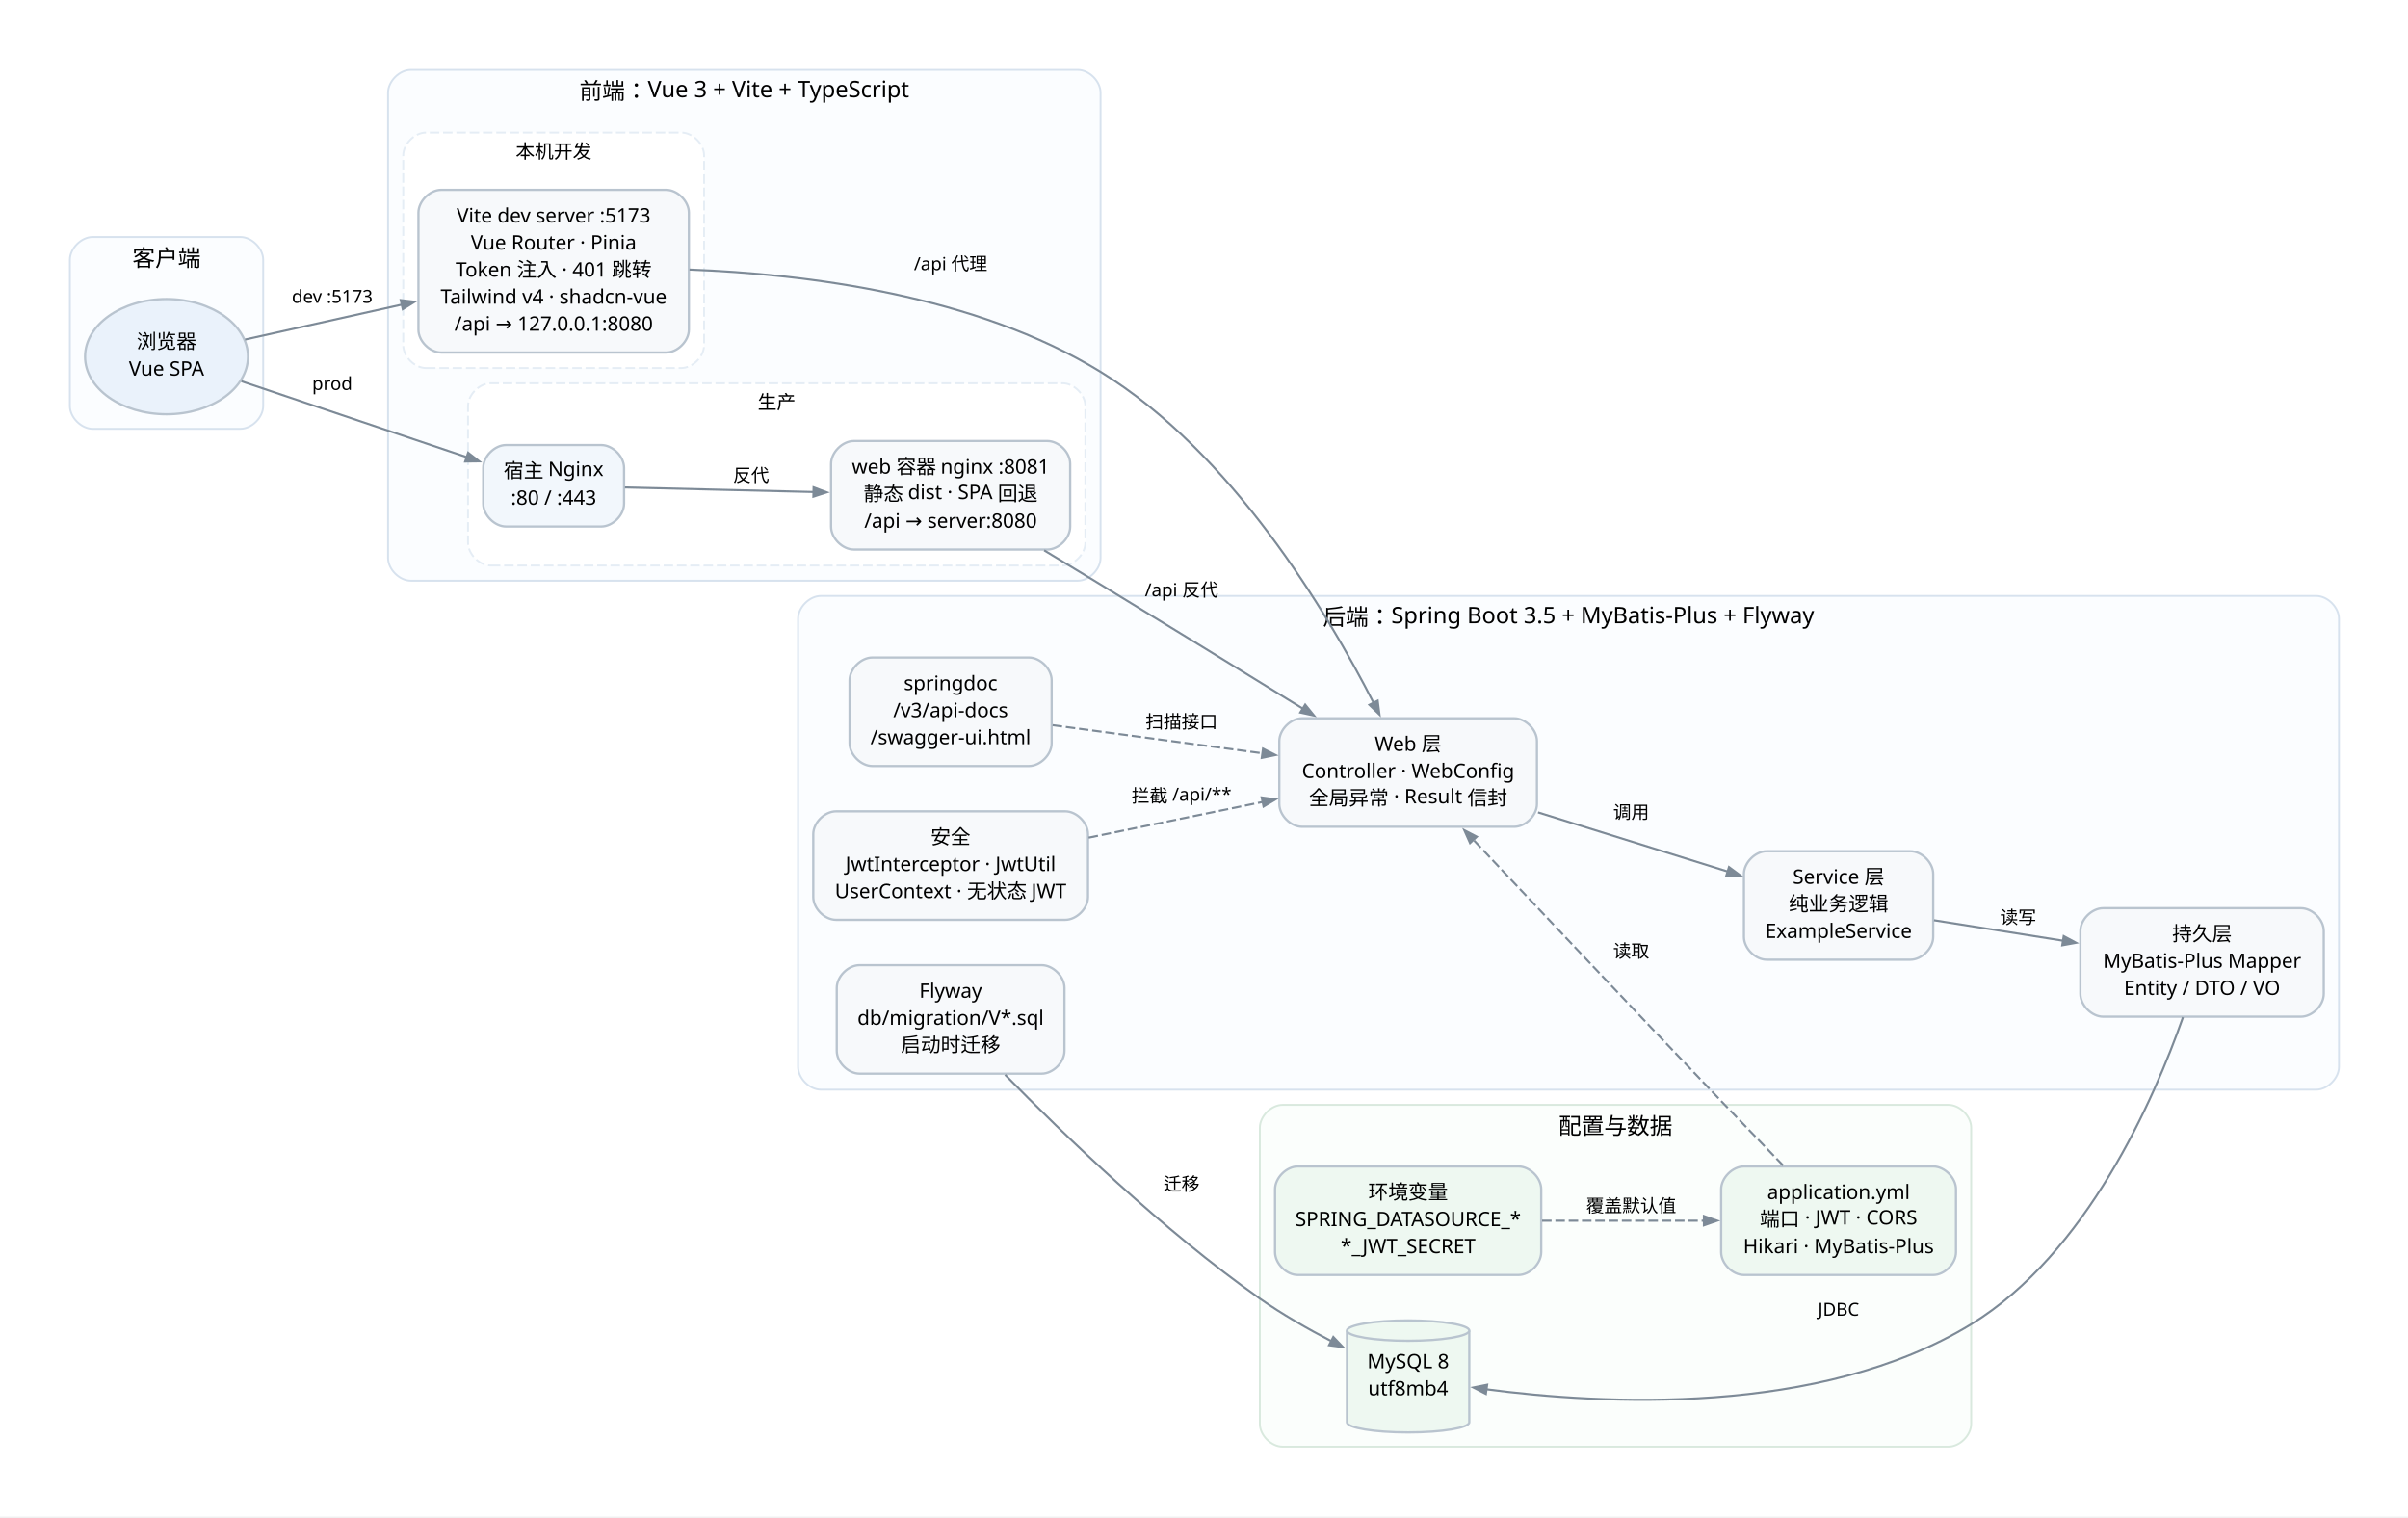
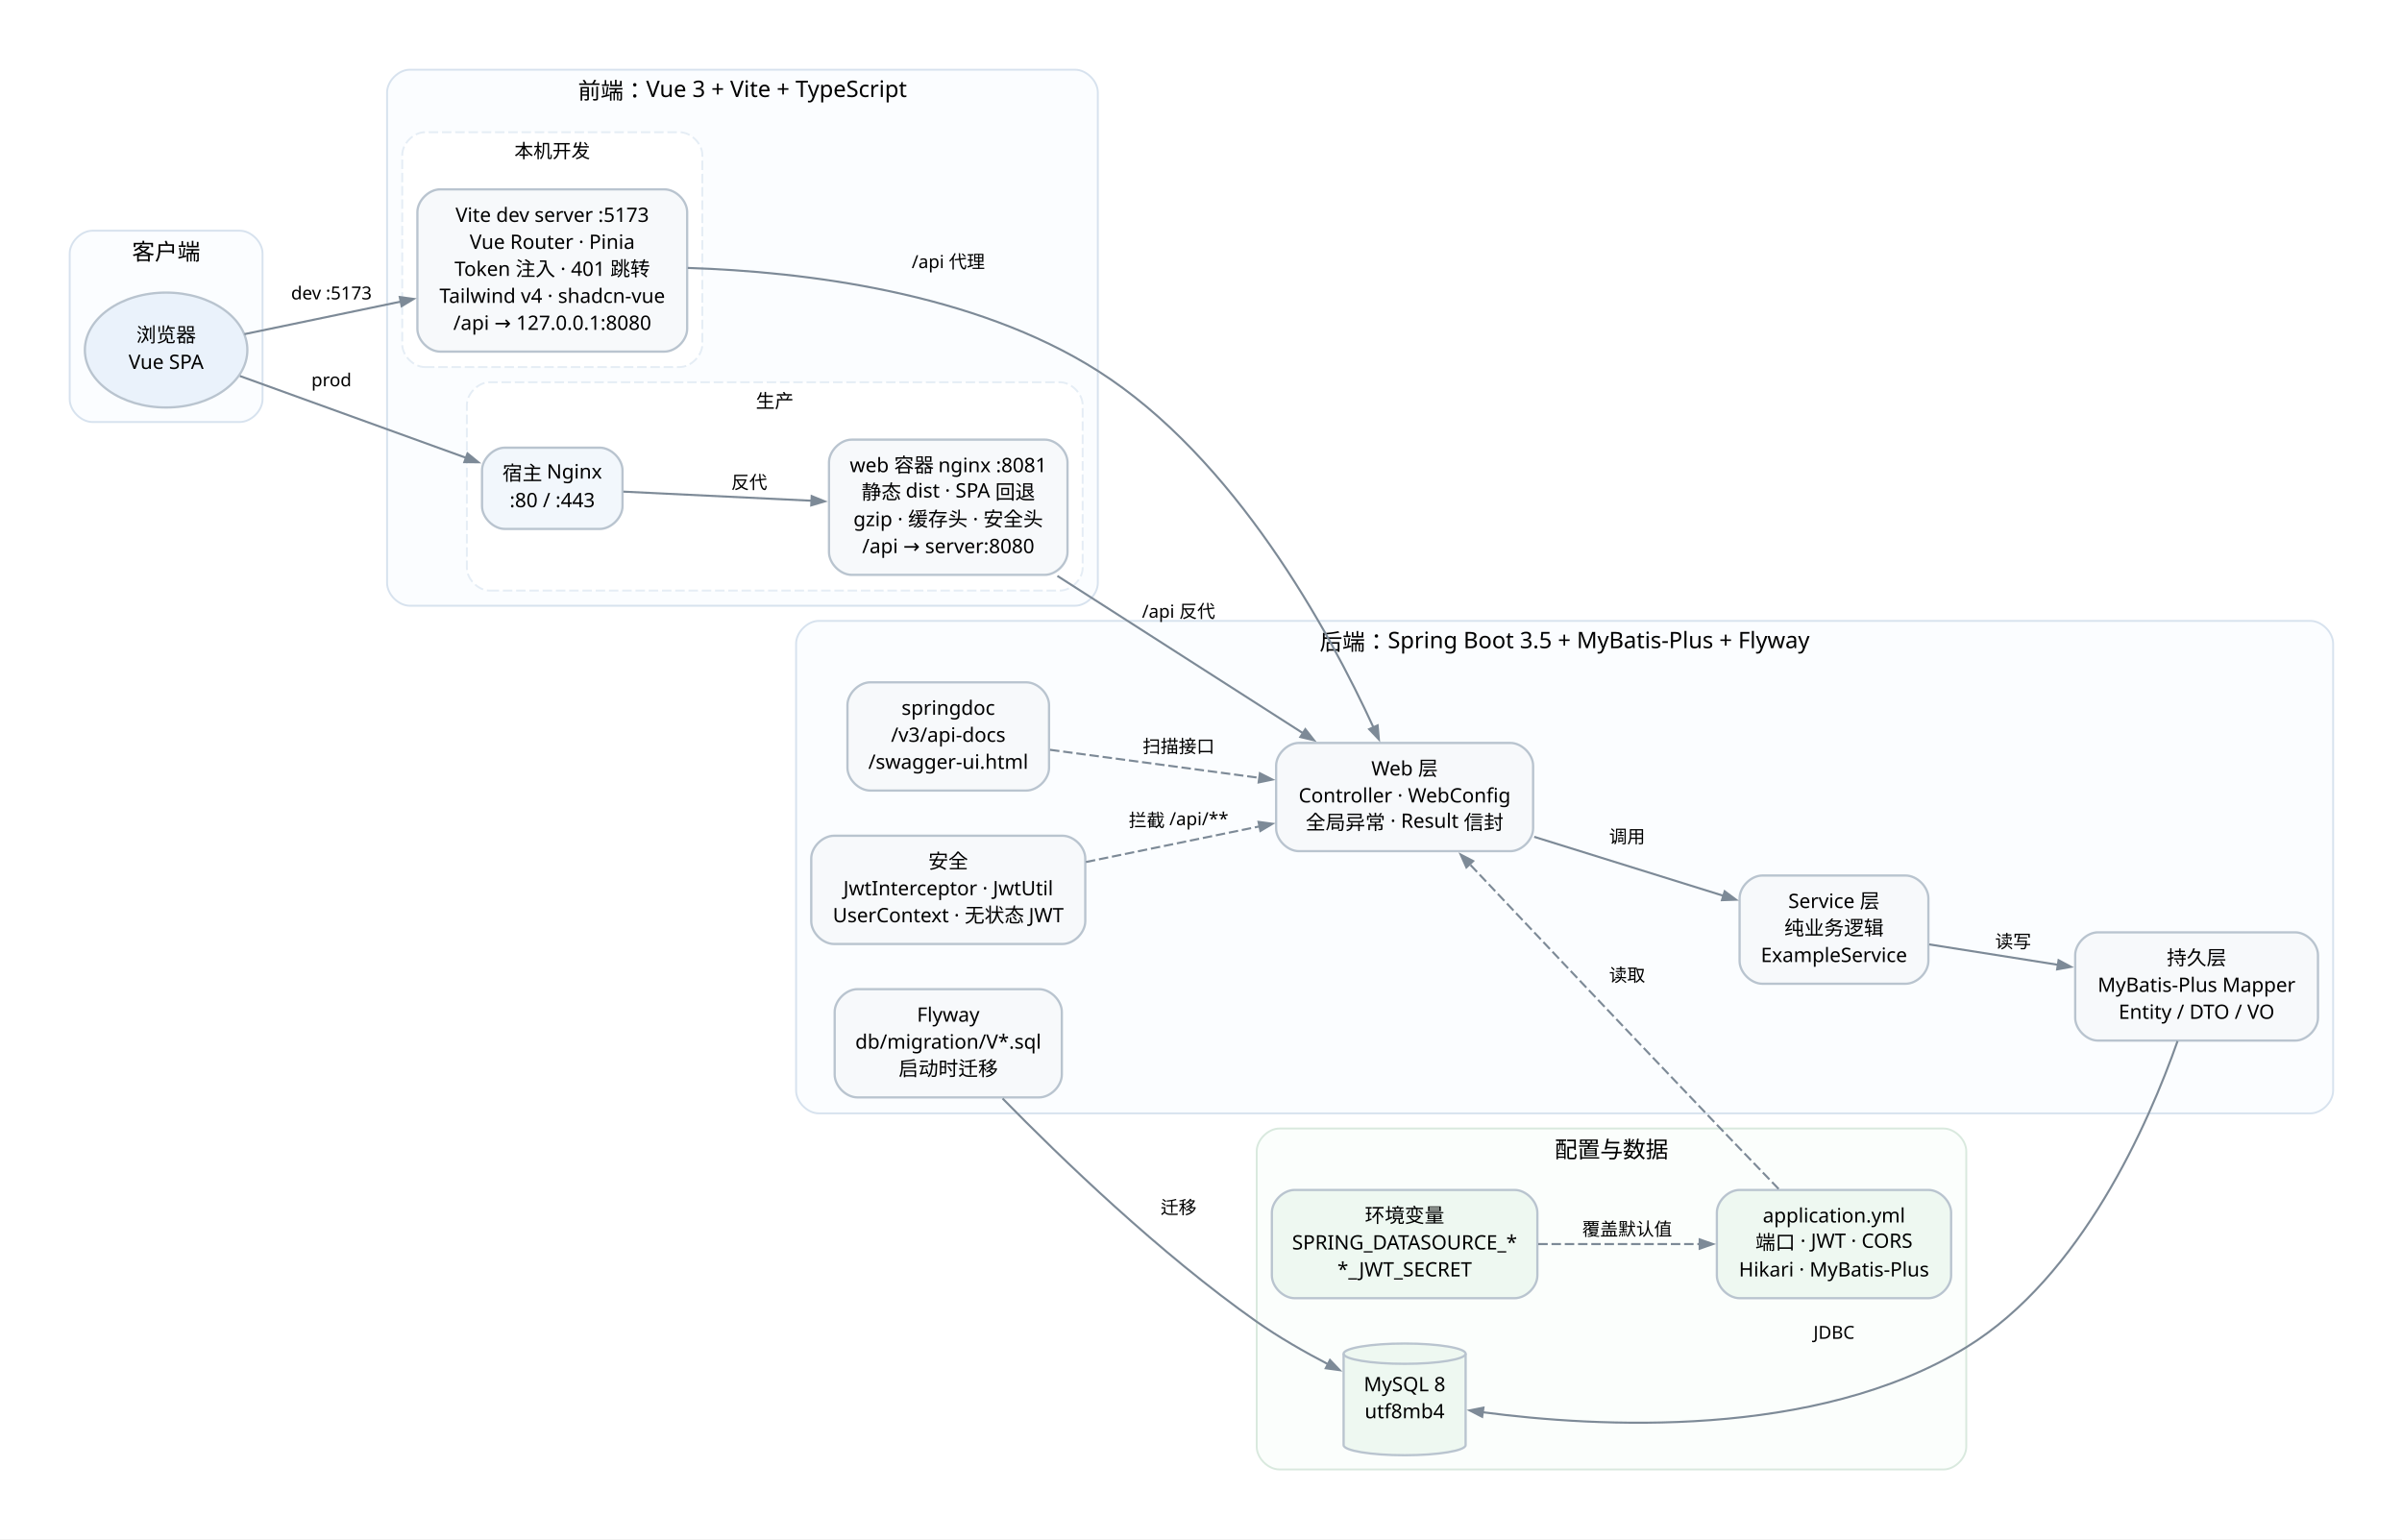
- <svg xmlns="http://www.w3.org/2000/svg" width="1268pt" height="799pt" viewBox="0.00 0.00 1268.00 799.00">
-   <g id="graph0" class="graph" transform="scale(1 1) rotate(0) translate(28.8 769.8)">
-     <polygon fill="#ffffff" stroke="none" points="-28.8,28.8 -28.8,-769.8 1239.64,-769.8 1239.64,28.8 -28.8,28.8" />
+ <svg xmlns="http://www.w3.org/2000/svg" width="1268pt" height="813pt" viewBox="0.00 0.00 1268.00 813.00">
+   <g id="graph0" class="graph" transform="scale(1 1) rotate(0) translate(28.8 783.8)">
+     <polygon fill="#ffffff" stroke="none" points="-28.8,28.8 -28.8,-783.8 1239.64,-783.8 1239.64,28.8 -28.8,28.8" />
    <g id="clust1" class="cluster">
-       <path fill="#fbfdff" stroke="#d7e2ee" d="M20,-544C20,-544 97.79,-544 97.79,-544 103.79,-544 109.79,-550 109.79,-556 109.79,-556 109.79,-633 109.79,-633 109.79,-639 103.79,-645 97.79,-645 97.79,-645 20,-645 20,-645 14,-645 8,-639 8,-633 8,-633 8,-556 8,-556 8,-550 14,-544 20,-544" />
-       <text xml:space="preserve" text-anchor="middle" x="58.89" y="-629.6" font-family="Microsoft YaHei" font-size="12.00">客户端</text>
+       <path fill="#fbfdff" stroke="#d7e2ee" d="M20,-561C20,-561 97.79,-561 97.79,-561 103.79,-561 109.79,-567 109.79,-573 109.79,-573 109.79,-650 109.79,-650 109.79,-656 103.79,-662 97.79,-662 97.79,-662 20,-662 20,-662 14,-662 8,-656 8,-650 8,-650 8,-573 8,-573 8,-567 14,-561 20,-561" />
+       <text xml:space="preserve" text-anchor="middle" x="58.89" y="-646.6" font-family="Microsoft YaHei" font-size="12.00">客户端</text>
    </g>
    <g id="clust2" class="cluster">
-       <path fill="#fbfdff" stroke="#d7e2ee" d="M187.54,-464C187.54,-464 538.73,-464 538.73,-464 544.73,-464 550.73,-470 550.73,-476 550.73,-476 550.73,-721 550.73,-721 550.73,-727 544.73,-733 538.73,-733 538.73,-733 187.54,-733 187.54,-733 181.54,-733 175.54,-727 175.54,-721 175.54,-721 175.54,-476 175.54,-476 175.54,-470 181.54,-464 187.54,-464" />
-       <text xml:space="preserve" text-anchor="middle" x="363.13" y="-717.6" font-family="Microsoft YaHei" font-size="12.00">前端：Vue 3 + Vite + TypeScript</text>
+       <path fill="#fbfdff" stroke="#d7e2ee" d="M187.54,-464C187.54,-464 538.73,-464 538.73,-464 544.73,-464 550.73,-470 550.73,-476 550.73,-476 550.73,-735 550.73,-735 550.73,-741 544.73,-747 538.73,-747 538.73,-747 187.54,-747 187.54,-747 181.54,-747 175.54,-741 175.54,-735 175.54,-735 175.54,-476 175.54,-476 175.54,-470 181.54,-464 187.54,-464" />
+       <text xml:space="preserve" text-anchor="middle" x="363.13" y="-731.6" font-family="Microsoft YaHei" font-size="12.00">前端：Vue 3 + Vite + TypeScript</text>
    </g>
    <g id="clust3" class="cluster">
-       <path fill="#ffffff" stroke="#e5edf5" stroke-dasharray="5,2" d="M195.54,-576C195.54,-576 329.95,-576 329.95,-576 335.95,-576 341.95,-582 341.95,-588 341.95,-588 341.95,-688 341.95,-688 341.95,-694 335.95,-700 329.95,-700 329.95,-700 195.54,-700 195.54,-700 189.54,-700 183.54,-694 183.54,-688 183.54,-688 183.54,-588 183.54,-588 183.54,-582 189.54,-576 195.54,-576" />
-       <text xml:space="preserve" text-anchor="middle" x="262.74" y="-686.5" font-family="Microsoft YaHei" font-size="10.00">本机开发</text>
+       <path fill="#ffffff" stroke="#e5edf5" stroke-dasharray="5,2" d="M195.54,-590C195.54,-590 329.95,-590 329.95,-590 335.95,-590 341.95,-596 341.95,-602 341.95,-602 341.95,-702 341.95,-702 341.95,-708 335.95,-714 329.95,-714 329.95,-714 195.54,-714 195.54,-714 189.54,-714 183.54,-708 183.54,-702 183.54,-702 183.54,-602 183.54,-602 183.54,-596 189.54,-590 195.54,-590" />
+       <text xml:space="preserve" text-anchor="middle" x="262.74" y="-700.5" font-family="Microsoft YaHei" font-size="10.00">本机开发</text>
    </g>
    <g id="clust4" class="cluster">
-       <path fill="#ffffff" stroke="#e5edf5" stroke-dasharray="5,2" d="M229.66,-472C229.66,-472 530.73,-472 530.73,-472 536.73,-472 542.73,-478 542.73,-484 542.73,-484 542.73,-556 542.73,-556 542.73,-562 536.73,-568 530.73,-568 530.73,-568 229.66,-568 229.66,-568 223.66,-568 217.66,-562 217.66,-556 217.66,-556 217.66,-484 217.66,-484 217.66,-478 223.66,-472 229.66,-472" />
-       <text xml:space="preserve" text-anchor="middle" x="380.2" y="-554.5" font-family="Microsoft YaHei" font-size="10.00">生产</text>
+       <path fill="#ffffff" stroke="#e5edf5" stroke-dasharray="5,2" d="M229.66,-472C229.66,-472 530.73,-472 530.73,-472 536.73,-472 542.73,-478 542.73,-484 542.73,-484 542.73,-570 542.73,-570 542.73,-576 536.73,-582 530.73,-582 530.73,-582 229.66,-582 229.66,-582 223.66,-582 217.66,-576 217.66,-570 217.66,-570 217.66,-484 217.66,-484 217.66,-478 223.66,-472 229.66,-472" />
+       <text xml:space="preserve" text-anchor="middle" x="380.2" y="-568.5" font-family="Microsoft YaHei" font-size="10.00">生产</text>
    </g>
    <g id="clust5" class="cluster">
      <path fill="#fbfdff" stroke="#d7e2ee" d="M403.45,-196C403.45,-196 1190.84,-196 1190.84,-196 1196.84,-196 1202.84,-202 1202.84,-208 1202.84,-208 1202.84,-444 1202.84,-444 1202.84,-450 1196.84,-456 1190.84,-456 1190.84,-456 403.45,-456 403.45,-456 397.45,-456 391.45,-450 391.45,-444 391.45,-444 391.45,-208 391.45,-208 391.45,-202 397.45,-196 403.45,-196" />
      <text xml:space="preserve" text-anchor="middle" x="797.14" y="-440.6" font-family="Microsoft YaHei" font-size="12.00">后端：Spring Boot 3.5 + MyBatis-Plus + Flyway</text>
    </g>
    <g id="clust6" class="cluster">
      <path fill="#fbfefc" stroke="#d9e9de" d="M646.61,-8C646.61,-8 997.18,-8 997.18,-8 1003.18,-8 1009.18,-14 1009.18,-20 1009.18,-20 1009.18,-176 1009.18,-176 1009.18,-182 1003.18,-188 997.18,-188 997.18,-188 646.61,-188 646.61,-188 640.61,-188 634.61,-182 634.61,-176 634.61,-176 634.61,-20 634.61,-20 634.61,-14 640.61,-8 646.61,-8" />
      <text xml:space="preserve" text-anchor="middle" x="821.89" y="-172.6" font-family="Microsoft YaHei" font-size="12.00">配置与数据</text>
    </g>
    <g id="node1" class="node">
-       <ellipse fill="#eaf2fb" stroke="#b9c4cf" stroke-width="1.2" cx="58.89" cy="-582" rx="42.89" ry="30.33" />
-       <text xml:space="preserve" text-anchor="middle" x="58.89" y="-586.27" font-family="Microsoft YaHei" font-size="10.50">浏览器</text>
-       <text xml:space="preserve" text-anchor="middle" x="58.89" y="-572.02" font-family="Microsoft YaHei" font-size="10.50">Vue SPA</text>
+       <ellipse fill="#eaf2fb" stroke="#b9c4cf" stroke-width="1.2" cx="58.89" cy="-599" rx="42.89" ry="30.33" />
+       <text xml:space="preserve" text-anchor="middle" x="58.89" y="-603.27" font-family="Microsoft YaHei" font-size="10.50">浏览器</text>
+       <text xml:space="preserve" text-anchor="middle" x="58.89" y="-589.02" font-family="Microsoft YaHei" font-size="10.50">Vue SPA</text>
    </g>
    <g id="node2" class="node">
-       <path fill="#f7f9fb" stroke="#b9c4cf" stroke-width="1.2" d="M321.95,-669.83C321.95,-669.83 203.54,-669.83 203.54,-669.83 197.54,-669.83 191.54,-663.83 191.54,-657.83 191.54,-657.83 191.54,-596.17 191.54,-596.17 191.54,-590.17 197.54,-584.17 203.54,-584.17 203.54,-584.17 321.95,-584.17 321.95,-584.17 327.95,-584.17 333.95,-590.17 333.95,-596.17 333.95,-596.17 333.95,-657.83 333.95,-657.83 333.95,-663.83 327.95,-669.83 321.95,-669.83" />
-       <text xml:space="preserve" text-anchor="middle" x="262.74" y="-652.65" font-family="Microsoft YaHei" font-size="10.50">Vite dev server :5173</text>
-       <text xml:space="preserve" text-anchor="middle" x="262.74" y="-638.4" font-family="Microsoft YaHei" font-size="10.50">Vue Router · Pinia</text>
-       <text xml:space="preserve" text-anchor="middle" x="262.74" y="-624.15" font-family="Microsoft YaHei" font-size="10.50">Token 注入 · 401 跳转</text>
-       <text xml:space="preserve" text-anchor="middle" x="262.74" y="-609.9" font-family="Microsoft YaHei" font-size="10.50">Tailwind v4 · shadcn-vue</text>
-       <text xml:space="preserve" text-anchor="middle" x="262.74" y="-595.65" font-family="Microsoft YaHei" font-size="10.50">/api → 127.0.0.1:8080</text>
+       <path fill="#f7f9fb" stroke="#b9c4cf" stroke-width="1.2" d="M321.95,-683.83C321.95,-683.83 203.54,-683.83 203.54,-683.83 197.54,-683.83 191.54,-677.83 191.54,-671.83 191.54,-671.83 191.54,-610.17 191.54,-610.17 191.54,-604.17 197.54,-598.17 203.54,-598.17 203.54,-598.17 321.95,-598.17 321.95,-598.17 327.95,-598.17 333.95,-604.17 333.95,-610.17 333.95,-610.17 333.95,-671.83 333.95,-671.83 333.95,-677.83 327.95,-683.83 321.95,-683.83" />
+       <text xml:space="preserve" text-anchor="middle" x="262.74" y="-666.65" font-family="Microsoft YaHei" font-size="10.50">Vite dev server :5173</text>
+       <text xml:space="preserve" text-anchor="middle" x="262.74" y="-652.4" font-family="Microsoft YaHei" font-size="10.50">Vue Router · Pinia</text>
+       <text xml:space="preserve" text-anchor="middle" x="262.74" y="-638.15" font-family="Microsoft YaHei" font-size="10.50">Token 注入 · 401 跳转</text>
+       <text xml:space="preserve" text-anchor="middle" x="262.74" y="-623.9" font-family="Microsoft YaHei" font-size="10.50">Tailwind v4 · shadcn-vue</text>
+       <text xml:space="preserve" text-anchor="middle" x="262.74" y="-609.65" font-family="Microsoft YaHei" font-size="10.50">/api → 127.0.0.1:8080</text>
    </g>
    <g id="edge1" class="edge">
-       <path fill="none" stroke="#7d8a97" stroke-width="1.1" d="M100.25,-591C123.92,-596.27 154.63,-603.12 182.91,-609.43" />
-       <polygon fill="#7d8a97" stroke="#7d8a97" stroke-width="1.1" points="182.22,-611.78 189.58,-610.91 183.28,-607 182.22,-611.78" />
-       <text xml:space="preserve" text-anchor="middle" x="146.16" y="-610.32" font-family="Microsoft YaHei" font-size="9.50">dev :5173</text>
+       <path fill="none" stroke="#7d8a97" stroke-width="1.1" d="M100.25,-607.4C123.92,-612.32 154.63,-618.71 182.91,-624.6" />
+       <polygon fill="#7d8a97" stroke="#7d8a97" stroke-width="1.1" points="182.23,-626.96 189.58,-625.98 183.22,-622.16 182.23,-626.96" />
+       <text xml:space="preserve" text-anchor="middle" x="146.16" y="-625.73" font-family="Microsoft YaHei" font-size="9.50">dev :5173</text>
    </g>
    <g id="node3" class="node">
-       <path fill="#f2f7fc" stroke="#b9c4cf" stroke-width="1.2" d="M287.82,-535.45C287.82,-535.45 237.66,-535.45 237.66,-535.45 231.66,-535.45 225.66,-529.45 225.66,-523.45 225.66,-523.45 225.66,-504.55 225.66,-504.55 225.66,-498.55 231.66,-492.55 237.66,-492.55 237.66,-492.55 287.82,-492.55 287.82,-492.55 293.82,-492.55 299.82,-498.55 299.82,-504.55 299.82,-504.55 299.82,-523.45 299.82,-523.45 299.82,-529.45 293.82,-535.45 287.82,-535.45" />
-       <text xml:space="preserve" text-anchor="middle" x="262.74" y="-518.27" font-family="Microsoft YaHei" font-size="10.50">宿主 Nginx</text>
-       <text xml:space="preserve" text-anchor="middle" x="262.74" y="-504.02" font-family="Microsoft YaHei" font-size="10.50">:80 / :443</text>
+       <path fill="#f2f7fc" stroke="#b9c4cf" stroke-width="1.2" d="M287.82,-547.45C287.82,-547.45 237.66,-547.45 237.66,-547.45 231.66,-547.45 225.66,-541.45 225.66,-535.45 225.66,-535.45 225.66,-516.55 225.66,-516.55 225.66,-510.55 231.66,-504.55 237.66,-504.55 237.66,-504.55 287.82,-504.55 287.82,-504.55 293.82,-504.55 299.82,-510.55 299.82,-516.55 299.82,-516.55 299.82,-535.45 299.82,-535.45 299.82,-541.45 293.82,-547.45 287.82,-547.45" />
+       <text xml:space="preserve" text-anchor="middle" x="262.74" y="-530.27" font-family="Microsoft YaHei" font-size="10.50">宿主 Nginx</text>
+       <text xml:space="preserve" text-anchor="middle" x="262.74" y="-516.02" font-family="Microsoft YaHei" font-size="10.50">:80 / :443</text>
    </g>
    <g id="edge2" class="edge">
-       <path fill="none" stroke="#7d8a97" stroke-width="1.1" d="M98.33,-569.05C132.26,-557.62 181.71,-540.96 217.31,-528.97" />
-       <polygon fill="#7d8a97" stroke="#7d8a97" stroke-width="1.1" points="217.71,-531.42 223.57,-526.86 216.15,-526.77 217.71,-531.42" />
-       <text xml:space="preserve" text-anchor="middle" x="146.16" y="-564.48" font-family="Microsoft YaHei" font-size="9.50">prod</text>
+       <path fill="none" stroke="#7d8a97" stroke-width="1.1" d="M97.86,-585.27C131.83,-572.98 181.66,-554.96 217.44,-542.02" />
+       <polygon fill="#7d8a97" stroke="#7d8a97" stroke-width="1.1" points="217.99,-544.43 223.74,-539.74 216.32,-539.82 217.99,-544.43" />
+       <text xml:space="preserve" text-anchor="middle" x="146.16" y="-579.86" font-family="Microsoft YaHei" font-size="9.50">prod</text>
    </g>
    <g id="node5" class="node">
      <path fill="#f7f9fb" stroke="#b9c4cf" stroke-width="1.2" d="M768.52,-391.57C768.52,-391.57 656.86,-391.57 656.86,-391.57 650.86,-391.57 644.86,-385.57 644.86,-379.57 644.86,-379.57 644.86,-346.43 644.86,-346.43 644.86,-340.43 650.86,-334.43 656.86,-334.43 656.86,-334.43 768.52,-334.43 768.52,-334.43 774.52,-334.43 780.52,-340.43 780.52,-346.43 780.52,-346.43 780.52,-379.57 780.52,-379.57 780.52,-385.57 774.52,-391.57 768.52,-391.57" />
      <text xml:space="preserve" text-anchor="middle" x="712.69" y="-374.4" font-family="Microsoft YaHei" font-size="10.50">Web 层</text>
      <text xml:space="preserve" text-anchor="middle" x="712.69" y="-360.15" font-family="Microsoft YaHei" font-size="10.50">Controller · WebConfig</text>
      <text xml:space="preserve" text-anchor="middle" x="712.69" y="-345.9" font-family="Microsoft YaHei" font-size="10.50">全局异常 · Result 信封</text>
    </g>
    <g id="edge4" class="edge">
-       <path fill="none" stroke="#7d8a97" stroke-width="1.1" d="M334.26,-627.85C395.65,-625.51 484.89,-614.44 550.73,-574 619.71,-531.62 669.83,-448.01 694.48,-399.74" />
-       <polygon fill="#7d8a97" stroke="#7d8a97" stroke-width="1.1" points="696.66,-400.86 697.61,-393.5 692.28,-398.66 696.66,-400.86" />
-       <text xml:space="preserve" text-anchor="middle" x="471.78" y="-627.55" font-family="Microsoft YaHei" font-size="9.50">/api 代理</text>
+       <path fill="none" stroke="#7d8a97" stroke-width="1.1" d="M334.26,-642.35C395.87,-640.36 485.42,-629.52 550.73,-588 623.06,-542.02 672.76,-450.81 696.24,-399.77" />
+       <polygon fill="#7d8a97" stroke="#7d8a97" stroke-width="1.1" points="698.44,-400.84 699.09,-393.46 693.98,-398.83 698.44,-400.84" />
+       <text xml:space="preserve" text-anchor="middle" x="471.78" y="-642.26" font-family="Microsoft YaHei" font-size="9.50">/api 代理</text>
    </g>
    <g id="node4" class="node">
-       <path fill="#f7f9fb" stroke="#b9c4cf" stroke-width="1.2" d="M522.73,-537.58C522.73,-537.58 420.82,-537.58 420.82,-537.58 414.82,-537.58 408.82,-531.58 408.82,-525.58 408.82,-525.58 408.82,-492.43 408.82,-492.43 408.82,-486.43 414.82,-480.43 420.82,-480.43 420.82,-480.43 522.73,-480.43 522.73,-480.43 528.73,-480.43 534.73,-486.43 534.73,-492.43 534.73,-492.43 534.73,-525.58 534.73,-525.58 534.73,-531.58 528.73,-537.58 522.73,-537.58" />
-       <text xml:space="preserve" text-anchor="middle" x="471.78" y="-520.4" font-family="Microsoft YaHei" font-size="10.50">web 容器 nginx :8081</text>
-       <text xml:space="preserve" text-anchor="middle" x="471.78" y="-506.15" font-family="Microsoft YaHei" font-size="10.50">静态 dist · SPA 回退</text>
-       <text xml:space="preserve" text-anchor="middle" x="471.78" y="-491.9" font-family="Microsoft YaHei" font-size="10.50">/api → server:8080</text>
+       <path fill="#f7f9fb" stroke="#b9c4cf" stroke-width="1.2" d="M522.73,-551.7C522.73,-551.7 420.82,-551.7 420.82,-551.7 414.82,-551.7 408.82,-545.7 408.82,-539.7 408.82,-539.7 408.82,-492.3 408.82,-492.3 408.82,-486.3 414.82,-480.3 420.82,-480.3 420.82,-480.3 522.73,-480.3 522.73,-480.3 528.73,-480.3 534.73,-486.3 534.73,-492.3 534.73,-492.3 534.73,-539.7 534.73,-539.7 534.73,-545.7 528.73,-551.7 522.73,-551.7" />
+       <text xml:space="preserve" text-anchor="middle" x="471.78" y="-534.52" font-family="Microsoft YaHei" font-size="10.50">web 容器 nginx :8081</text>
+       <text xml:space="preserve" text-anchor="middle" x="471.78" y="-520.27" font-family="Microsoft YaHei" font-size="10.50">静态 dist · SPA 回退</text>
+       <text xml:space="preserve" text-anchor="middle" x="471.78" y="-506.02" font-family="Microsoft YaHei" font-size="10.50">gzip · 缓存头 · 安全头</text>
+       <text xml:space="preserve" text-anchor="middle" x="471.78" y="-491.77" font-family="Microsoft YaHei" font-size="10.50">/api → server:8080</text>
    </g>
    <g id="edge3" class="edge">
-       <path fill="none" stroke="#7d8a97" stroke-width="1.1" d="M300.28,-513.12C327.78,-512.45 366.34,-511.52 399.83,-510.71" />
-       <polygon fill="#7d8a97" stroke="#7d8a97" stroke-width="1.1" points="399.62,-513.17 406.56,-510.55 399.51,-508.27 399.62,-513.17" />
-       <text xml:space="preserve" text-anchor="middle" x="366.7" y="-516.12" font-family="Microsoft YaHei" font-size="9.50">反代</text>
+       <path fill="none" stroke="#7d8a97" stroke-width="1.1" d="M300.28,-524.24C327.78,-522.91 366.34,-521.04 399.83,-519.43" />
+       <polygon fill="#7d8a97" stroke="#7d8a97" stroke-width="1.1" points="399.69,-521.89 406.56,-519.1 399.45,-516.99 399.69,-521.89" />
+       <text xml:space="preserve" text-anchor="middle" x="366.7" y="-525.77" font-family="Microsoft YaHei" font-size="9.50">反代</text>
    </g>
    <g id="edge5" class="edge">
-       <path fill="none" stroke="#7d8a97" stroke-width="1.1" d="M521.05,-479.98C530.88,-474.05 541.15,-467.84 550.73,-462 586.27,-440.36 626.1,-415.86 657.25,-396.65" />
-       <polygon fill="#7d8a97" stroke="#7d8a97" stroke-width="1.1" points="658.48,-398.77 663.15,-393.01 655.91,-394.6 658.48,-398.77" />
-       <text xml:space="preserve" text-anchor="middle" x="593.36" y="-455.8" font-family="Microsoft YaHei" font-size="9.50">/api 反代</text>
+       <path fill="none" stroke="#7d8a97" stroke-width="1.1" d="M529.39,-479.74C568.75,-454.53 620.84,-421.18 659.25,-396.58" />
+       <polygon fill="#7d8a97" stroke="#7d8a97" stroke-width="1.1" points="660.28,-398.83 664.86,-392.99 657.64,-394.7 660.28,-398.83" />
+       <text xml:space="preserve" text-anchor="middle" x="593.36" y="-457.68" font-family="Microsoft YaHei" font-size="9.50">/api 反代</text>
    </g>
    <g id="node7" class="node">
      <path fill="#f7f9fb" stroke="#b9c4cf" stroke-width="1.2" d="M977.18,-321.57C977.18,-321.57 901.52,-321.57 901.52,-321.57 895.52,-321.57 889.52,-315.57 889.52,-309.57 889.52,-309.57 889.52,-276.43 889.52,-276.43 889.52,-270.43 895.52,-264.43 901.52,-264.43 901.52,-264.43 977.18,-264.43 977.18,-264.43 983.18,-264.43 989.18,-270.43 989.18,-276.43 989.18,-276.43 989.18,-309.57 989.18,-309.57 989.18,-315.57 983.18,-321.57 977.18,-321.57" />
      <text xml:space="preserve" text-anchor="middle" x="939.35" y="-304.4" font-family="Microsoft YaHei" font-size="10.50">Service 层</text>
      <text xml:space="preserve" text-anchor="middle" x="939.35" y="-290.15" font-family="Microsoft YaHei" font-size="10.50">纯业务逻辑</text>
      <text xml:space="preserve" text-anchor="middle" x="939.35" y="-275.9" font-family="Microsoft YaHei" font-size="10.50">ExampleService</text>
    </g>
    <g id="edge6" class="edge">
      <path fill="none" stroke="#7d8a97" stroke-width="1.1" d="M781.09,-342C813.01,-332.05 850.72,-320.3 881.21,-310.8" />
      <polygon fill="#7d8a97" stroke="#7d8a97" stroke-width="1.1" points="881.65,-313.23 887.61,-308.81 880.2,-308.55 881.65,-313.23" />
      <text xml:space="preserve" text-anchor="middle" x="830.14" y="-338.74" font-family="Microsoft YaHei" font-size="9.50">调用</text>
    </g>
    <g id="node6" class="node">
      <path fill="#f7f9fb" stroke="#b9c4cf" stroke-width="1.2" d="M532.11,-342.57C532.11,-342.57 411.45,-342.57 411.45,-342.57 405.45,-342.57 399.45,-336.57 399.45,-330.57 399.45,-330.57 399.45,-297.43 399.45,-297.43 399.45,-291.43 405.45,-285.43 411.45,-285.43 411.45,-285.43 532.11,-285.43 532.11,-285.43 538.11,-285.43 544.11,-291.43 544.11,-297.43 544.11,-297.43 544.11,-330.57 544.11,-330.57 544.11,-336.57 538.11,-342.57 532.11,-342.57" />
      <text xml:space="preserve" text-anchor="middle" x="471.78" y="-325.4" font-family="Microsoft YaHei" font-size="10.50">安全</text>
      <text xml:space="preserve" text-anchor="middle" x="471.78" y="-311.15" font-family="Microsoft YaHei" font-size="10.50">JwtInterceptor · JwtUtil</text>
      <text xml:space="preserve" text-anchor="middle" x="471.78" y="-296.9" font-family="Microsoft YaHei" font-size="10.50">UserContext · 无状态 JWT</text>
    </g>
    <g id="edge10" class="edge">
      <path fill="none" stroke="#7d8a97" stroke-width="1.1" stroke-dasharray="5,2" d="M544.46,-328.7C573.48,-334.65 607,-341.53 636.38,-347.56" />
      <polygon fill="#7d8a97" stroke="#7d8a97" stroke-width="1.1" points="635.57,-349.89 642.92,-348.9 636.56,-345.09 635.57,-349.89" />
      <text xml:space="preserve" text-anchor="middle" x="593.36" y="-347.36" font-family="Microsoft YaHei" font-size="9.50">拦截 /api/**</text>
    </g>
    <g id="node8" class="node">
      <path fill="#f7f9fb" stroke="#b9c4cf" stroke-width="1.2" d="M1182.84,-291.57C1182.84,-291.57 1078.68,-291.57 1078.68,-291.57 1072.68,-291.57 1066.68,-285.57 1066.68,-279.57 1066.68,-279.57 1066.68,-246.43 1066.68,-246.43 1066.68,-240.43 1072.68,-234.43 1078.68,-234.43 1078.68,-234.43 1182.84,-234.43 1182.84,-234.43 1188.84,-234.43 1194.84,-240.43 1194.84,-246.43 1194.84,-246.43 1194.84,-279.57 1194.84,-279.57 1194.84,-285.57 1188.84,-291.57 1182.84,-291.57" />
      <text xml:space="preserve" text-anchor="middle" x="1130.76" y="-274.4" font-family="Microsoft YaHei" font-size="10.50">持久层</text>
      <text xml:space="preserve" text-anchor="middle" x="1130.76" y="-260.15" font-family="Microsoft YaHei" font-size="10.50">MyBatis-Plus Mapper</text>
      <text xml:space="preserve" text-anchor="middle" x="1130.76" y="-245.9" font-family="Microsoft YaHei" font-size="10.50">Entity / DTO / VO</text>
    </g>
    <g id="edge7" class="edge">
      <path fill="none" stroke="#7d8a97" stroke-width="1.1" d="M989.62,-285.2C1010.41,-281.9 1035.03,-278 1057.79,-274.4" />
      <polygon fill="#7d8a97" stroke="#7d8a97" stroke-width="1.1" points="1057.91,-276.86 1064.44,-273.35 1057.14,-272.02 1057.91,-276.86" />
      <text xml:space="preserve" text-anchor="middle" x="1033.93" y="-283.37" font-family="Microsoft YaHei" font-size="9.50">读写</text>
    </g>
    <g id="node13" class="node">
      <path fill="#eef8f1" stroke="#b9c4cf" stroke-width="1.2" d="M744.89,-69.13C744.89,-72.09 730.46,-74.49 712.69,-74.49 694.92,-74.49 680.48,-72.09 680.48,-69.13 680.48,-69.13 680.48,-20.87 680.48,-20.87 680.48,-17.91 694.92,-15.51 712.69,-15.51 730.46,-15.51 744.89,-17.91 744.89,-20.87 744.89,-20.87 744.89,-69.13 744.89,-69.13" />
      <path fill="none" stroke="#b9c4cf" stroke-width="1.2" d="M744.89,-69.13C744.89,-66.17 730.46,-63.77 712.69,-63.77 694.92,-63.77 680.48,-66.17 680.48,-69.13" />
      <text xml:space="preserve" text-anchor="middle" x="712.69" y="-49.27" font-family="Microsoft YaHei" font-size="10.50">MySQL 8</text>
      <text xml:space="preserve" text-anchor="middle" x="712.69" y="-35.02" font-family="Microsoft YaHei" font-size="10.50">utf8mb4</text>
    </g>
    <g id="edge8" class="edge">
      <path fill="none" stroke="#7d8a97" stroke-width="1.1" d="M1120.71,-234.14C1105.43,-190.74 1070.09,-109.82 1009.18,-72.5 929.41,-23.63 814.15,-30.25 753.87,-38.23" />
      <polygon fill="#7d8a97" stroke="#7d8a97" stroke-width="1.1" points="753.63,-35.79 747.03,-39.18 754.3,-40.64 753.63,-35.79" />
      <text xml:space="preserve" text-anchor="middle" x="939.35" y="-76.97" font-family="Microsoft YaHei" font-size="9.50">JDBC</text>
    </g>
    <g id="node9" class="node">
      <path fill="#f7f9fb" stroke="#b9c4cf" stroke-width="1.2" d="M519.73,-261.57C519.73,-261.57 423.82,-261.57 423.82,-261.57 417.82,-261.57 411.82,-255.57 411.82,-249.57 411.82,-249.57 411.82,-216.43 411.82,-216.43 411.82,-210.43 417.82,-204.43 423.82,-204.43 423.82,-204.43 519.73,-204.43 519.73,-204.43 525.73,-204.43 531.73,-210.43 531.73,-216.43 531.73,-216.43 531.73,-249.57 531.73,-249.57 531.73,-255.57 525.73,-261.57 519.73,-261.57" />
      <text xml:space="preserve" text-anchor="middle" x="471.78" y="-244.4" font-family="Microsoft YaHei" font-size="10.50">Flyway</text>
      <text xml:space="preserve" text-anchor="middle" x="471.78" y="-230.15" font-family="Microsoft YaHei" font-size="10.50">db/migration/V*.sql</text>
      <text xml:space="preserve" text-anchor="middle" x="471.78" y="-215.9" font-family="Microsoft YaHei" font-size="10.50">启动时迁移</text>
    </g>
    <g id="edge9" class="edge">
      <path fill="none" stroke="#7d8a97" stroke-width="1.1" d="M500.45,-203.86C531.28,-172.38 583.54,-121.93 634.61,-86 646.31,-77.77 659.86,-70.03 672.31,-63.54" />
      <polygon fill="#7d8a97" stroke="#7d8a97" stroke-width="1.1" points="673.29,-65.79 678.41,-60.43 671.06,-61.43 673.29,-65.79" />
      <text xml:space="preserve" text-anchor="middle" x="593.36" y="-142.94" font-family="Microsoft YaHei" font-size="9.50">迁移</text>
    </g>
    <g id="node10" class="node">
      <path fill="#f7f9fb" stroke="#b9c4cf" stroke-width="1.2" d="M512.98,-423.57C512.98,-423.57 430.57,-423.57 430.57,-423.57 424.57,-423.57 418.57,-417.57 418.57,-411.57 418.57,-411.57 418.57,-378.43 418.57,-378.43 418.57,-372.43 424.57,-366.43 430.57,-366.43 430.57,-366.43 512.98,-366.43 512.98,-366.43 518.98,-366.43 524.98,-372.43 524.98,-378.43 524.98,-378.43 524.98,-411.57 524.98,-411.57 524.98,-417.57 518.98,-423.57 512.98,-423.57" />
      <text xml:space="preserve" text-anchor="middle" x="471.78" y="-406.4" font-family="Microsoft YaHei" font-size="10.50">springdoc</text>
      <text xml:space="preserve" text-anchor="middle" x="471.78" y="-392.15" font-family="Microsoft YaHei" font-size="10.50">/v3/api-docs</text>
      <text xml:space="preserve" text-anchor="middle" x="471.78" y="-377.9" font-family="Microsoft YaHei" font-size="10.50">/swagger-ui.html</text>
    </g>
    <g id="edge11" class="edge">
      <path fill="none" stroke="#7d8a97" stroke-width="1.1" stroke-dasharray="5,2" d="M525.5,-387.94C557.94,-383.59 600.05,-377.95 636.01,-373.14" />
      <polygon fill="#7d8a97" stroke="#7d8a97" stroke-width="1.1" points="636.27,-375.57 642.88,-372.22 635.62,-370.72 636.27,-375.57" />
      <text xml:space="preserve" text-anchor="middle" x="593.36" y="-386.34" font-family="Microsoft YaHei" font-size="9.50">扫描接口</text>
    </g>
    <g id="node11" class="node">
      <path fill="#eef8f1" stroke="#b9c4cf" stroke-width="1.2" d="M989.18,-155.57C989.18,-155.57 889.52,-155.57 889.52,-155.57 883.52,-155.57 877.52,-149.57 877.52,-143.57 877.52,-143.57 877.52,-110.42 877.52,-110.42 877.52,-104.42 883.52,-98.42 889.52,-98.42 889.52,-98.42 989.18,-98.42 989.18,-98.42 995.18,-98.42 1001.18,-104.42 1001.18,-110.42 1001.18,-110.42 1001.18,-143.57 1001.18,-143.57 1001.18,-149.57 995.18,-155.57 989.18,-155.57" />
      <text xml:space="preserve" text-anchor="middle" x="939.35" y="-138.4" font-family="Microsoft YaHei" font-size="10.50">application.yml</text>
      <text xml:space="preserve" text-anchor="middle" x="939.35" y="-124.15" font-family="Microsoft YaHei" font-size="10.50">端口 · JWT · CORS</text>
      <text xml:space="preserve" text-anchor="middle" x="939.35" y="-109.9" font-family="Microsoft YaHei" font-size="10.50">Hikari · MyBatis-Plus</text>
    </g>
    <g id="edge12" class="edge">
      <path fill="none" stroke="#7d8a97" stroke-width="1.1" stroke-dasharray="5,2" d="M910.12,-156.11C899.84,-166.75 888.13,-178.9 877.52,-190 832.17,-237.42 780.12,-292.5 747.08,-327.54" />
      <polygon fill="#7d8a97" stroke="#7d8a97" stroke-width="1.1" points="745.3,-325.85 742.28,-332.63 748.86,-329.21 745.3,-325.85" />
      <text xml:space="preserve" text-anchor="middle" x="830.14" y="-265.59" font-family="Microsoft YaHei" font-size="9.50">读取</text>
    </g>
    <g id="node12" class="node">
      <path fill="#eef8f1" stroke="#b9c4cf" stroke-width="1.2" d="M770.77,-155.57C770.77,-155.57 654.61,-155.57 654.61,-155.57 648.61,-155.57 642.61,-149.57 642.61,-143.57 642.61,-143.57 642.61,-110.42 642.61,-110.42 642.61,-104.42 648.61,-98.42 654.61,-98.42 654.61,-98.42 770.77,-98.42 770.77,-98.42 776.77,-98.42 782.77,-104.42 782.77,-110.42 782.77,-110.42 782.77,-143.57 782.77,-143.57 782.77,-149.57 776.77,-155.57 770.77,-155.57" />
      <text xml:space="preserve" text-anchor="middle" x="712.69" y="-138.4" font-family="Microsoft YaHei" font-size="10.50">环境变量</text>
      <text xml:space="preserve" text-anchor="middle" x="712.69" y="-124.15" font-family="Microsoft YaHei" font-size="10.50">SPRING_DATASOURCE_*</text>
      <text xml:space="preserve" text-anchor="middle" x="712.69" y="-109.9" font-family="Microsoft YaHei" font-size="10.50">*_JWT_SECRET</text>
    </g>
    <g id="edge13" class="edge">
      <path fill="none" stroke="#7d8a97" stroke-width="1.1" stroke-dasharray="5,2" d="M783.23,-127C810.33,-127 841.32,-127 868.45,-127" />
      <polygon fill="#7d8a97" stroke="#7d8a97" stroke-width="1.1" points="868.45,-129.45 875.45,-127 868.45,-124.55 868.45,-129.45" />
      <text xml:space="preserve" text-anchor="middle" x="830.14" y="-131.47" font-family="Microsoft YaHei" font-size="9.50">覆盖默认值</text>
    </g>
  </g>
</svg>
